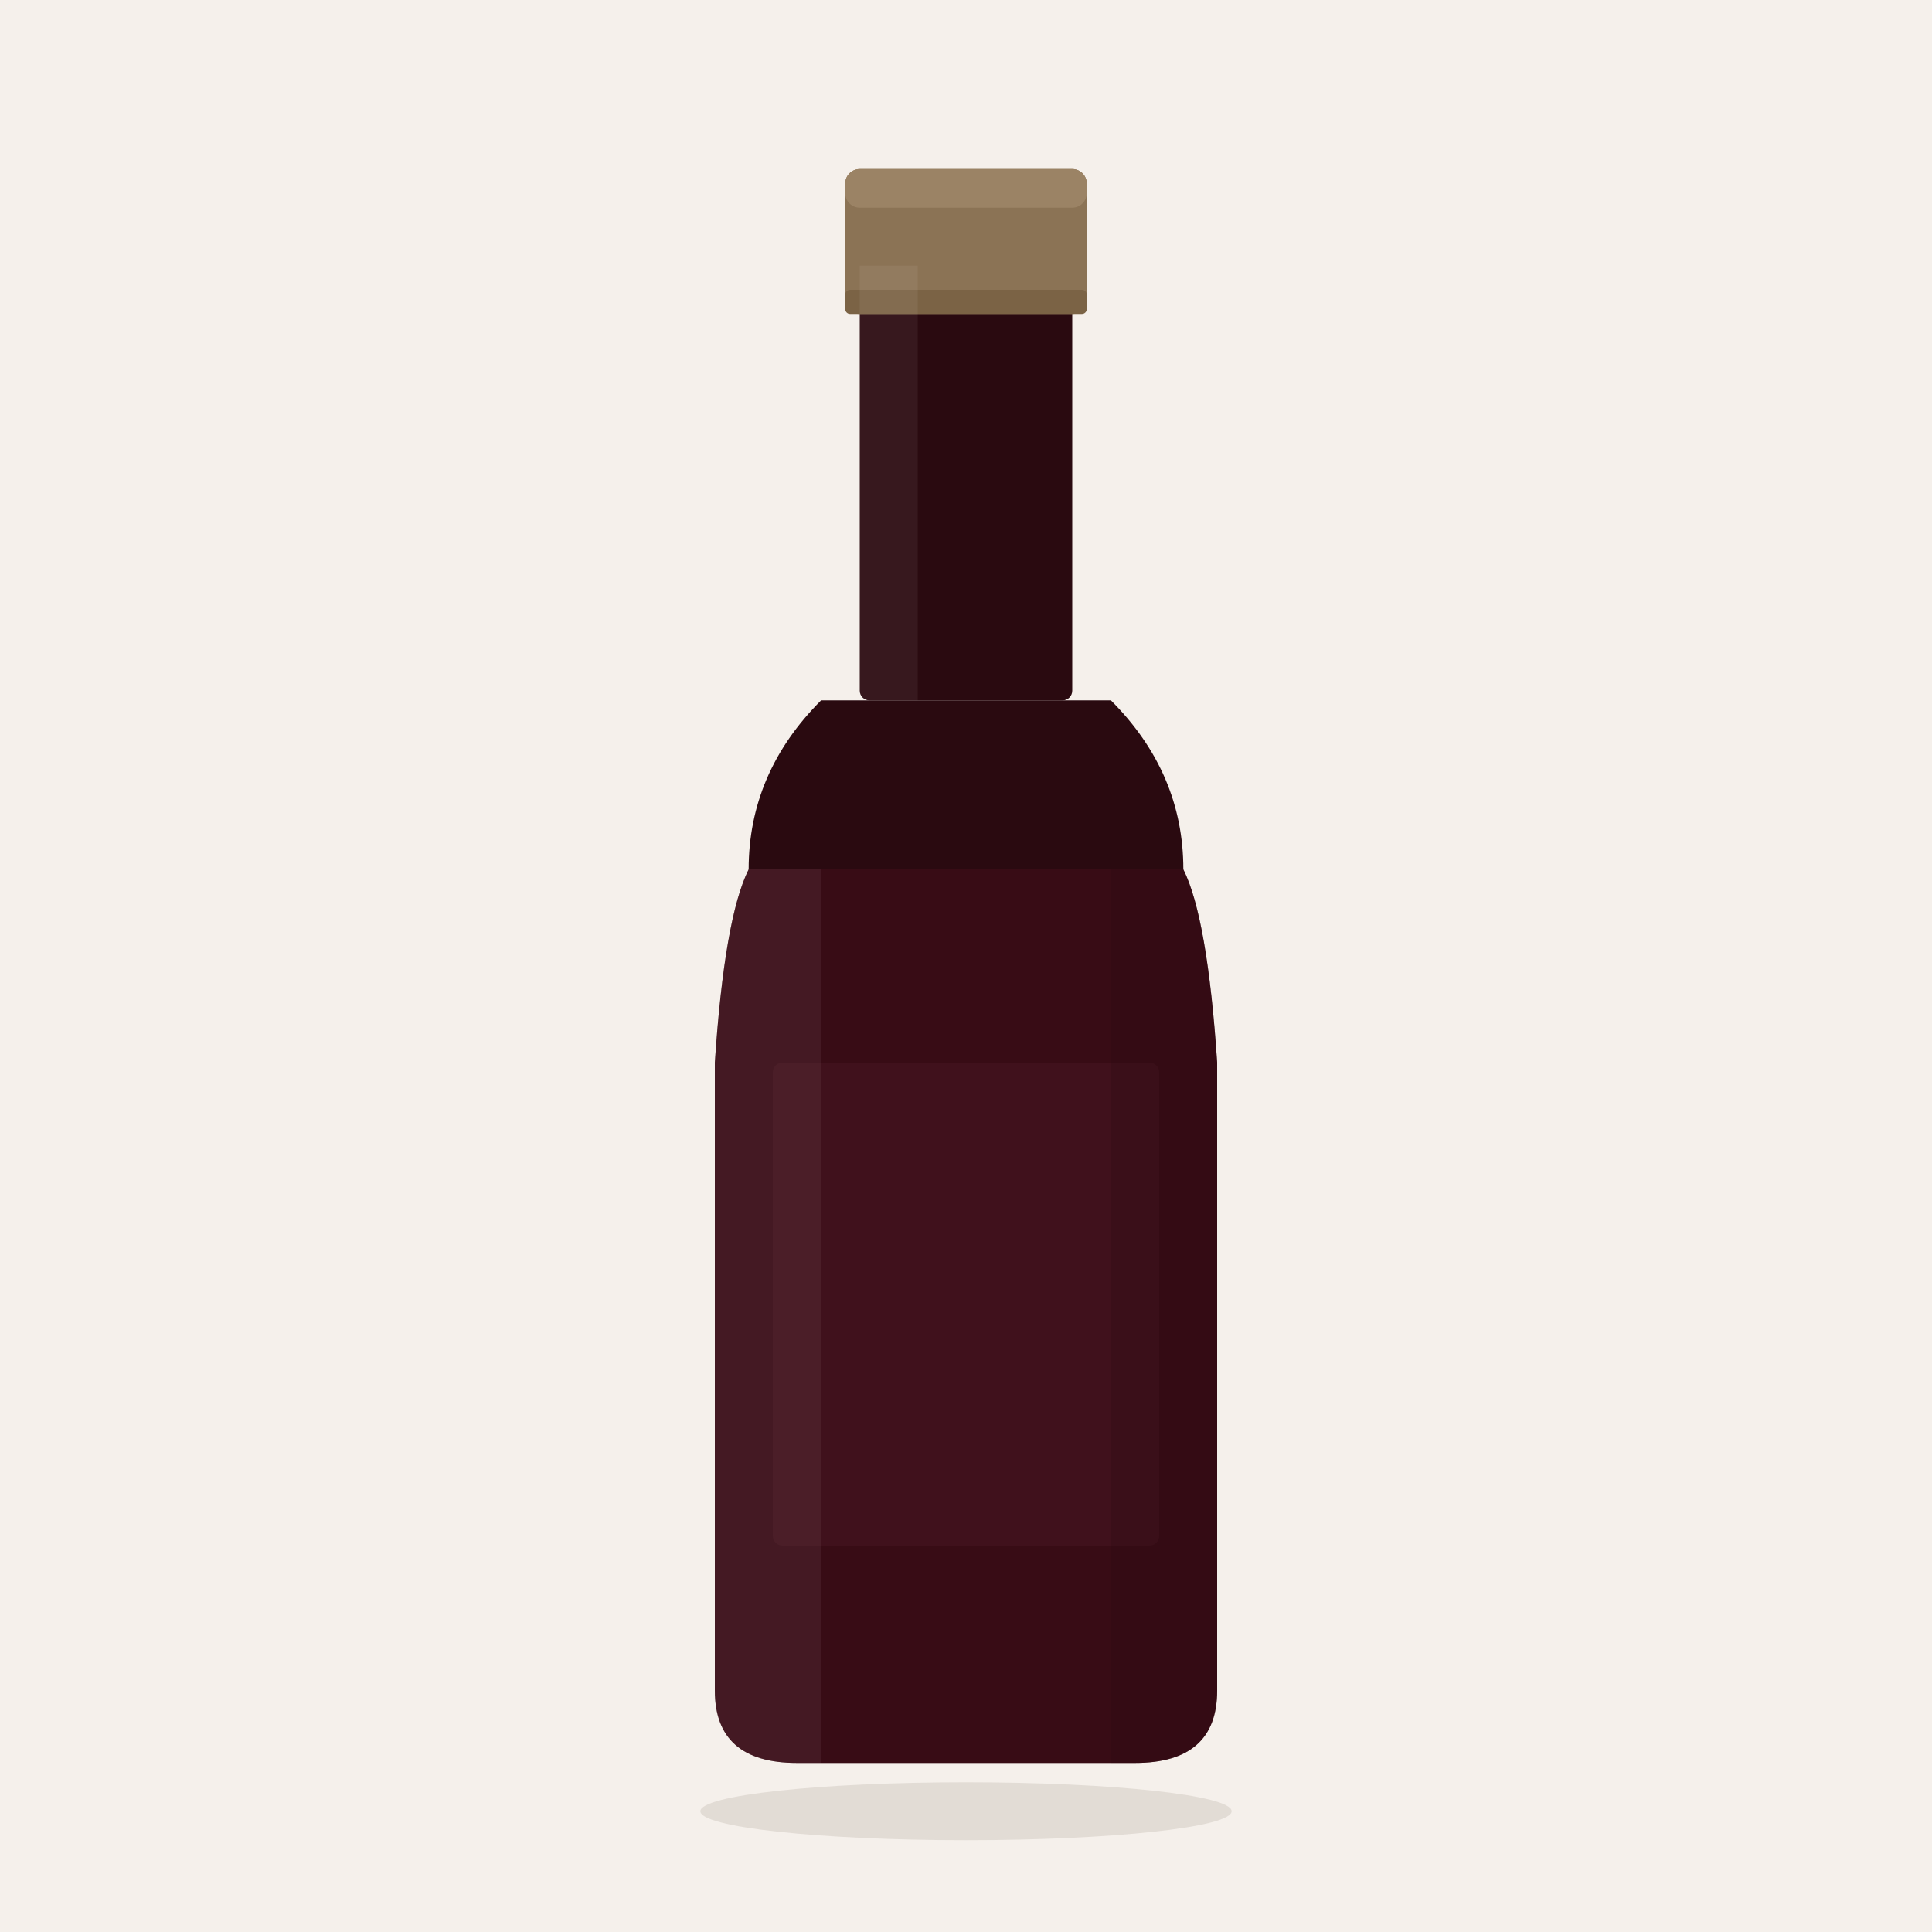
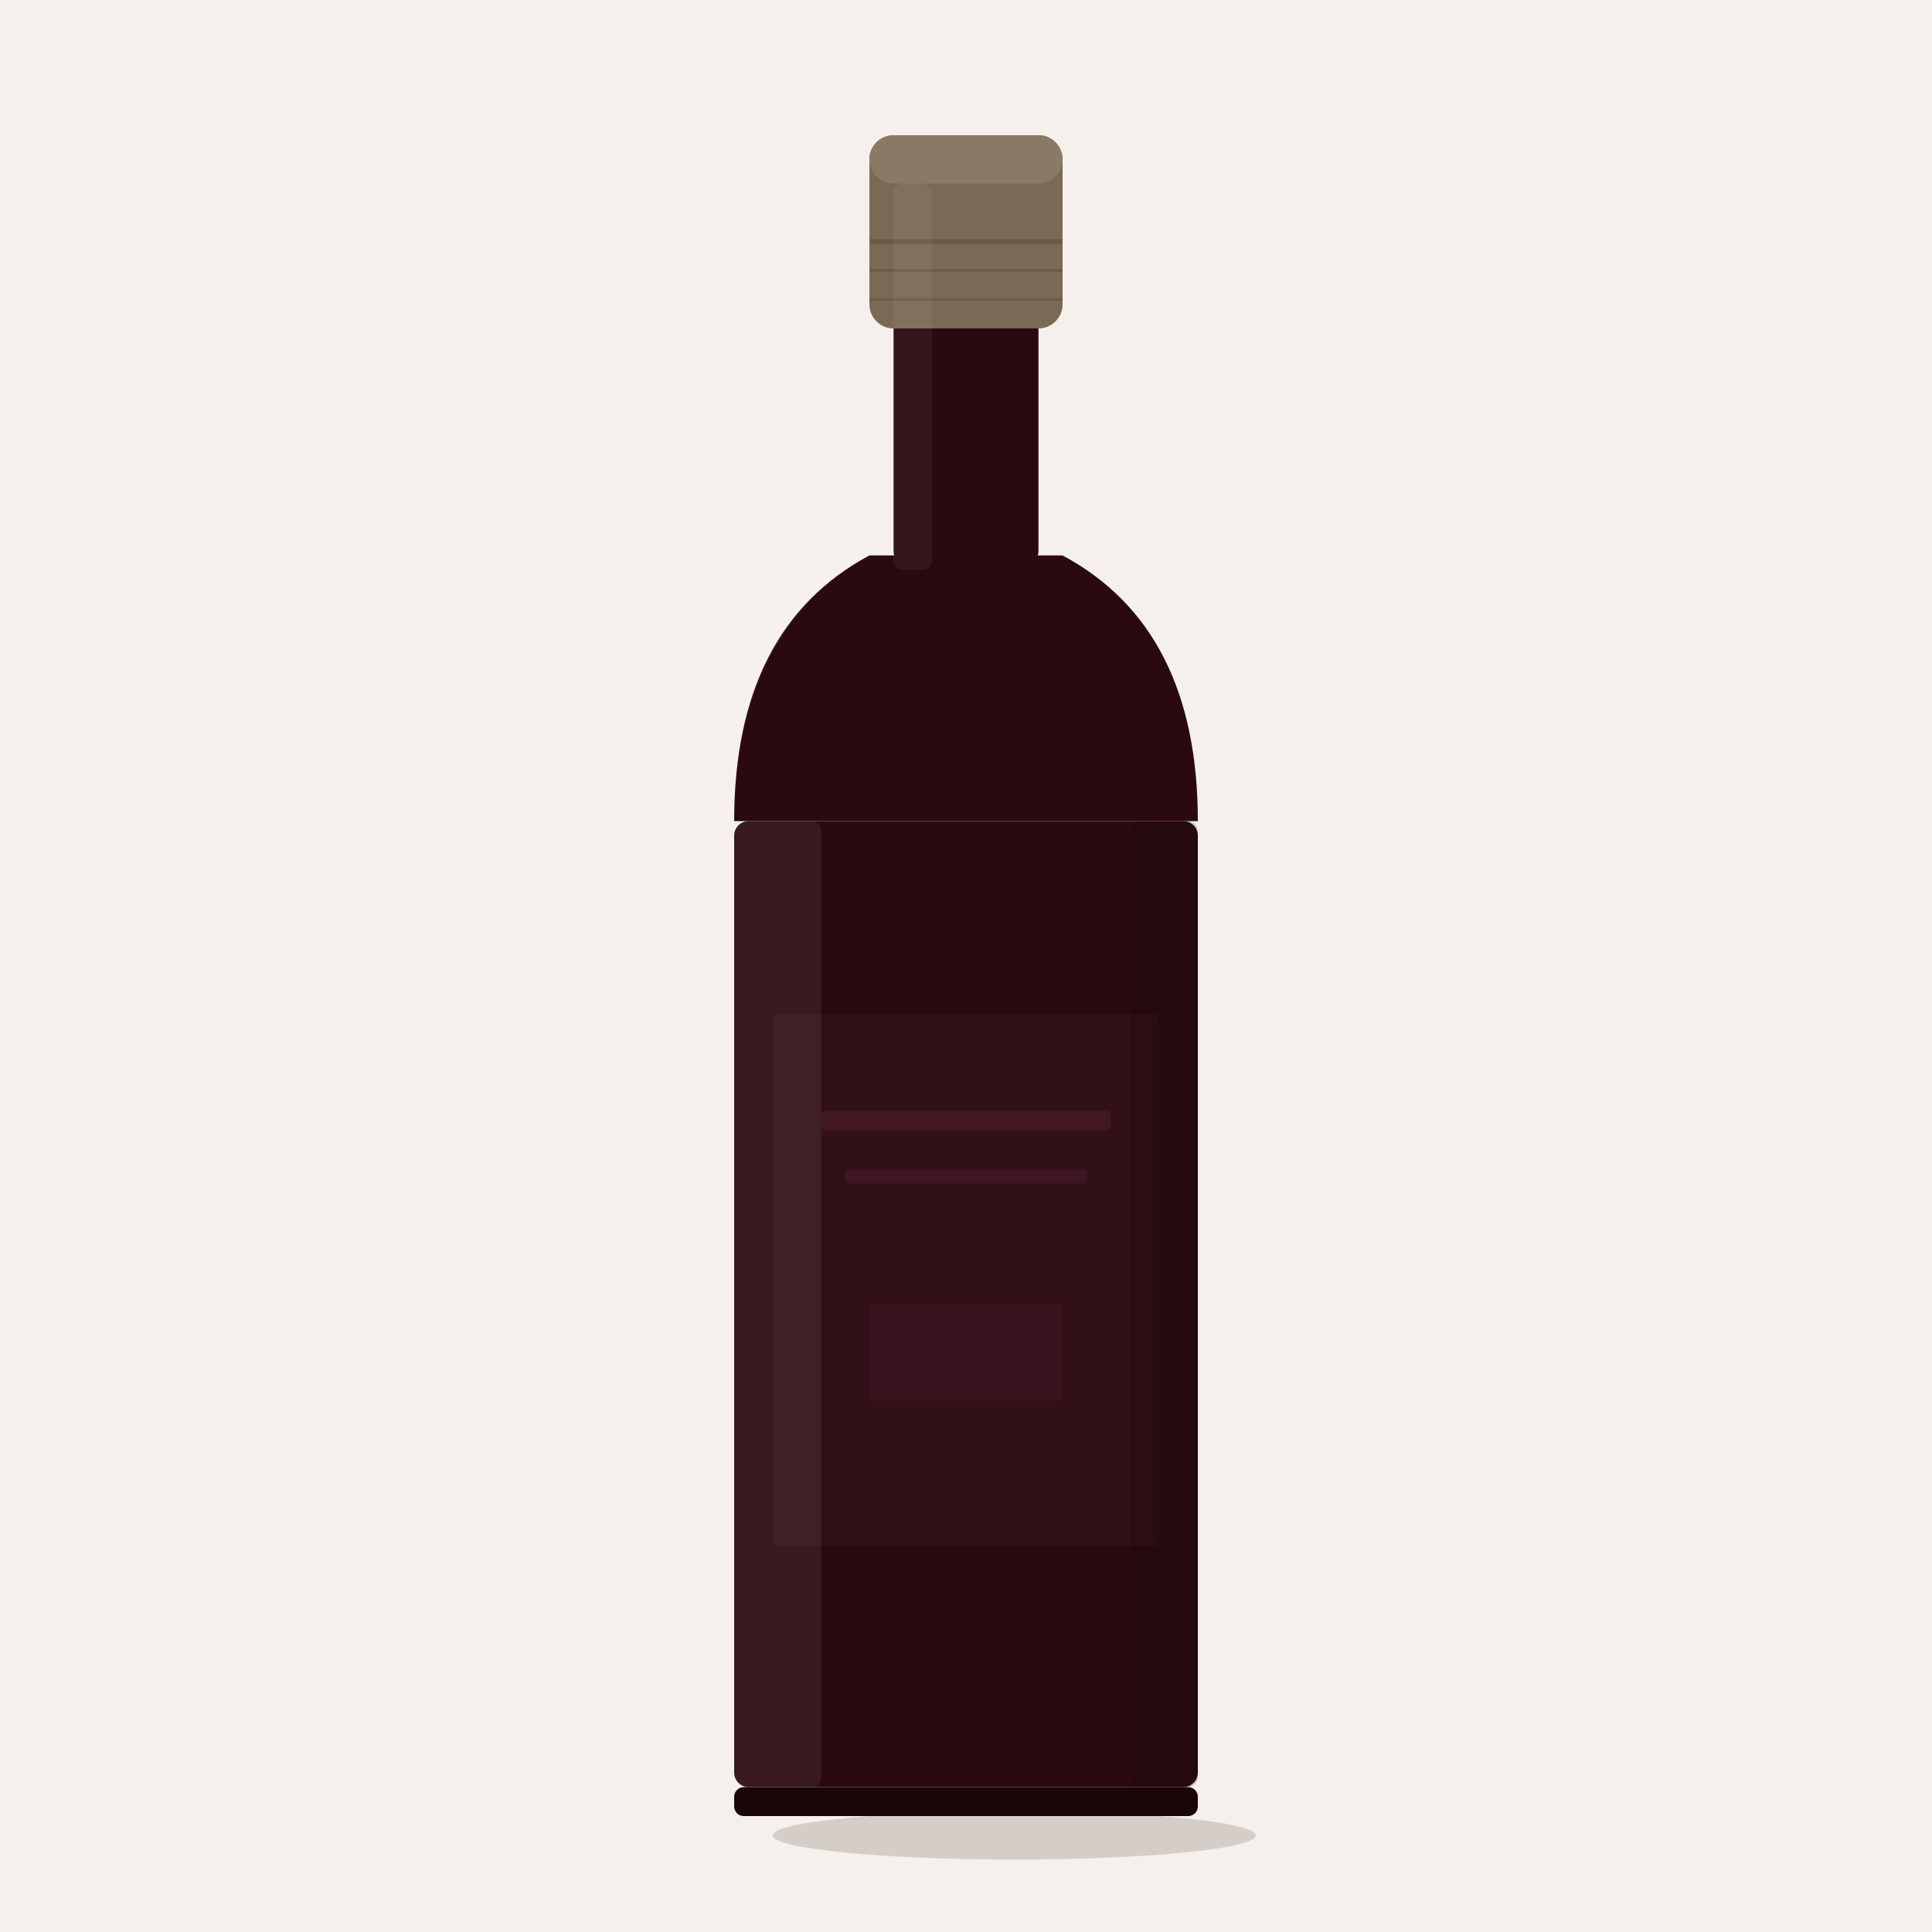
<svg xmlns="http://www.w3.org/2000/svg" viewBox="0 0 400 400" fill="none">
  <rect width="400" height="400" fill="#f5f0eb" />
-   <ellipse cx="200" cy="375" rx="55" ry="6" fill="#d0c8c0" opacity="0.5" />
-   <path d="M155 180 Q150 190 148 220 L148 350 Q148 365 165 365 L235 365 Q252 365 252 350 L252 220 Q250 190 245 180 Z" fill="#2a0a10" />
-   <path d="M155 180 Q155 160 170 145 L170 145 L230 145 Q245 160 245 180 Z" fill="#2a0a10" />
-   <rect x="178" y="55" width="44" height="90" rx="2" fill="#2a0a10" />
-   <rect x="175" y="35" width="50" height="30" rx="3" fill="#8B7355" />
-   <rect x="175" y="35" width="50" height="8" rx="3" fill="#9B8365" />
-   <rect x="175" y="60" width="50" height="5" rx="1" fill="#7B6345" />
-   <rect x="160" y="220" width="80" height="100" rx="2" fill="#3a1520" opacity="0.6" />
-   <path d="M155 180 Q150 190 148 220 L148 350 Q148 365 165 365 L170 365 L170 180 Z" fill="white" opacity="0.08" />
-   <path d="M230 180 L230 365 L235 365 Q252 365 252 350 L252 220 Q250 190 245 180 Z" fill="black" opacity="0.15" />
-   <rect x="178" y="55" width="12" height="90" fill="white" opacity="0.06" />
-   <path d="M155 180 Q150 190 148 220 L148 350 Q148 365 165 365 L235 365 Q252 365 252 350 L252 220 Q250 190 245 180 Z" fill="#5a1020" opacity="0.3" />
+   <ellipse cx="210" cy="380" rx="50" ry="5" fill="#c0b8b0" opacity="0.6" />
+   <rect x="152" y="370" width="96" height="6" rx="2" fill="#1a0508" />
+   <rect x="152" y="170" width="96" height="200" rx="3" fill="#2a0a10" />
+   <path d="M152 170 Q152 130 180 115 L180 115 L220 115 Q248 130 248 170 Z" fill="#2a0a10" />
+   <rect x="185" y="38" width="30" height="80" rx="4" fill="#2a0a10" />
+   <rect x="182" y="30" width="36" height="12" rx="5" fill="#2a0a10" />
+   <rect x="180" y="28" width="40" height="40" rx="5" fill="#7a6a55" />
+   <rect x="180" y="28" width="40" height="10" rx="5" fill="#8a7a65" />
+   <line x1="180" y1="50" x2="220" y2="50" stroke="#6a5a45" stroke-width="1" />
+   <line x1="180" y1="56" x2="220" y2="56" stroke="#6a5a45" stroke-width="0.5" />
+   <line x1="180" y1="62" x2="220" y2="62" stroke="#6a5a45" stroke-width="0.5" />
+   <rect x="160" y="210" width="80" height="110" rx="1" fill="#3a1520" opacity="0.5" />
+   <rect x="170" y="230" width="60" height="4" rx="1" fill="#5a2535" opacity="0.4" />
+   <rect x="175" y="242" width="50" height="3" rx="1" fill="#5a2535" opacity="0.3" />
+   <rect x="180" y="270" width="40" height="20" rx="1" fill="#4a1a28" opacity="0.3" />
+   <rect x="152" y="170" width="18" height="200" rx="2" fill="white" opacity="0.07" />
+   <rect x="234" y="170" width="14" height="200" rx="2" fill="black" opacity="0.15" />
+   <path d="M152 170 Q152 135 175 118 L168 118 Q152 132 152 170 Z" fill="white" opacity="0.06" />
+   <rect x="185" y="38" width="8" height="80" rx="2" fill="white" opacity="0.05" />
</svg>
